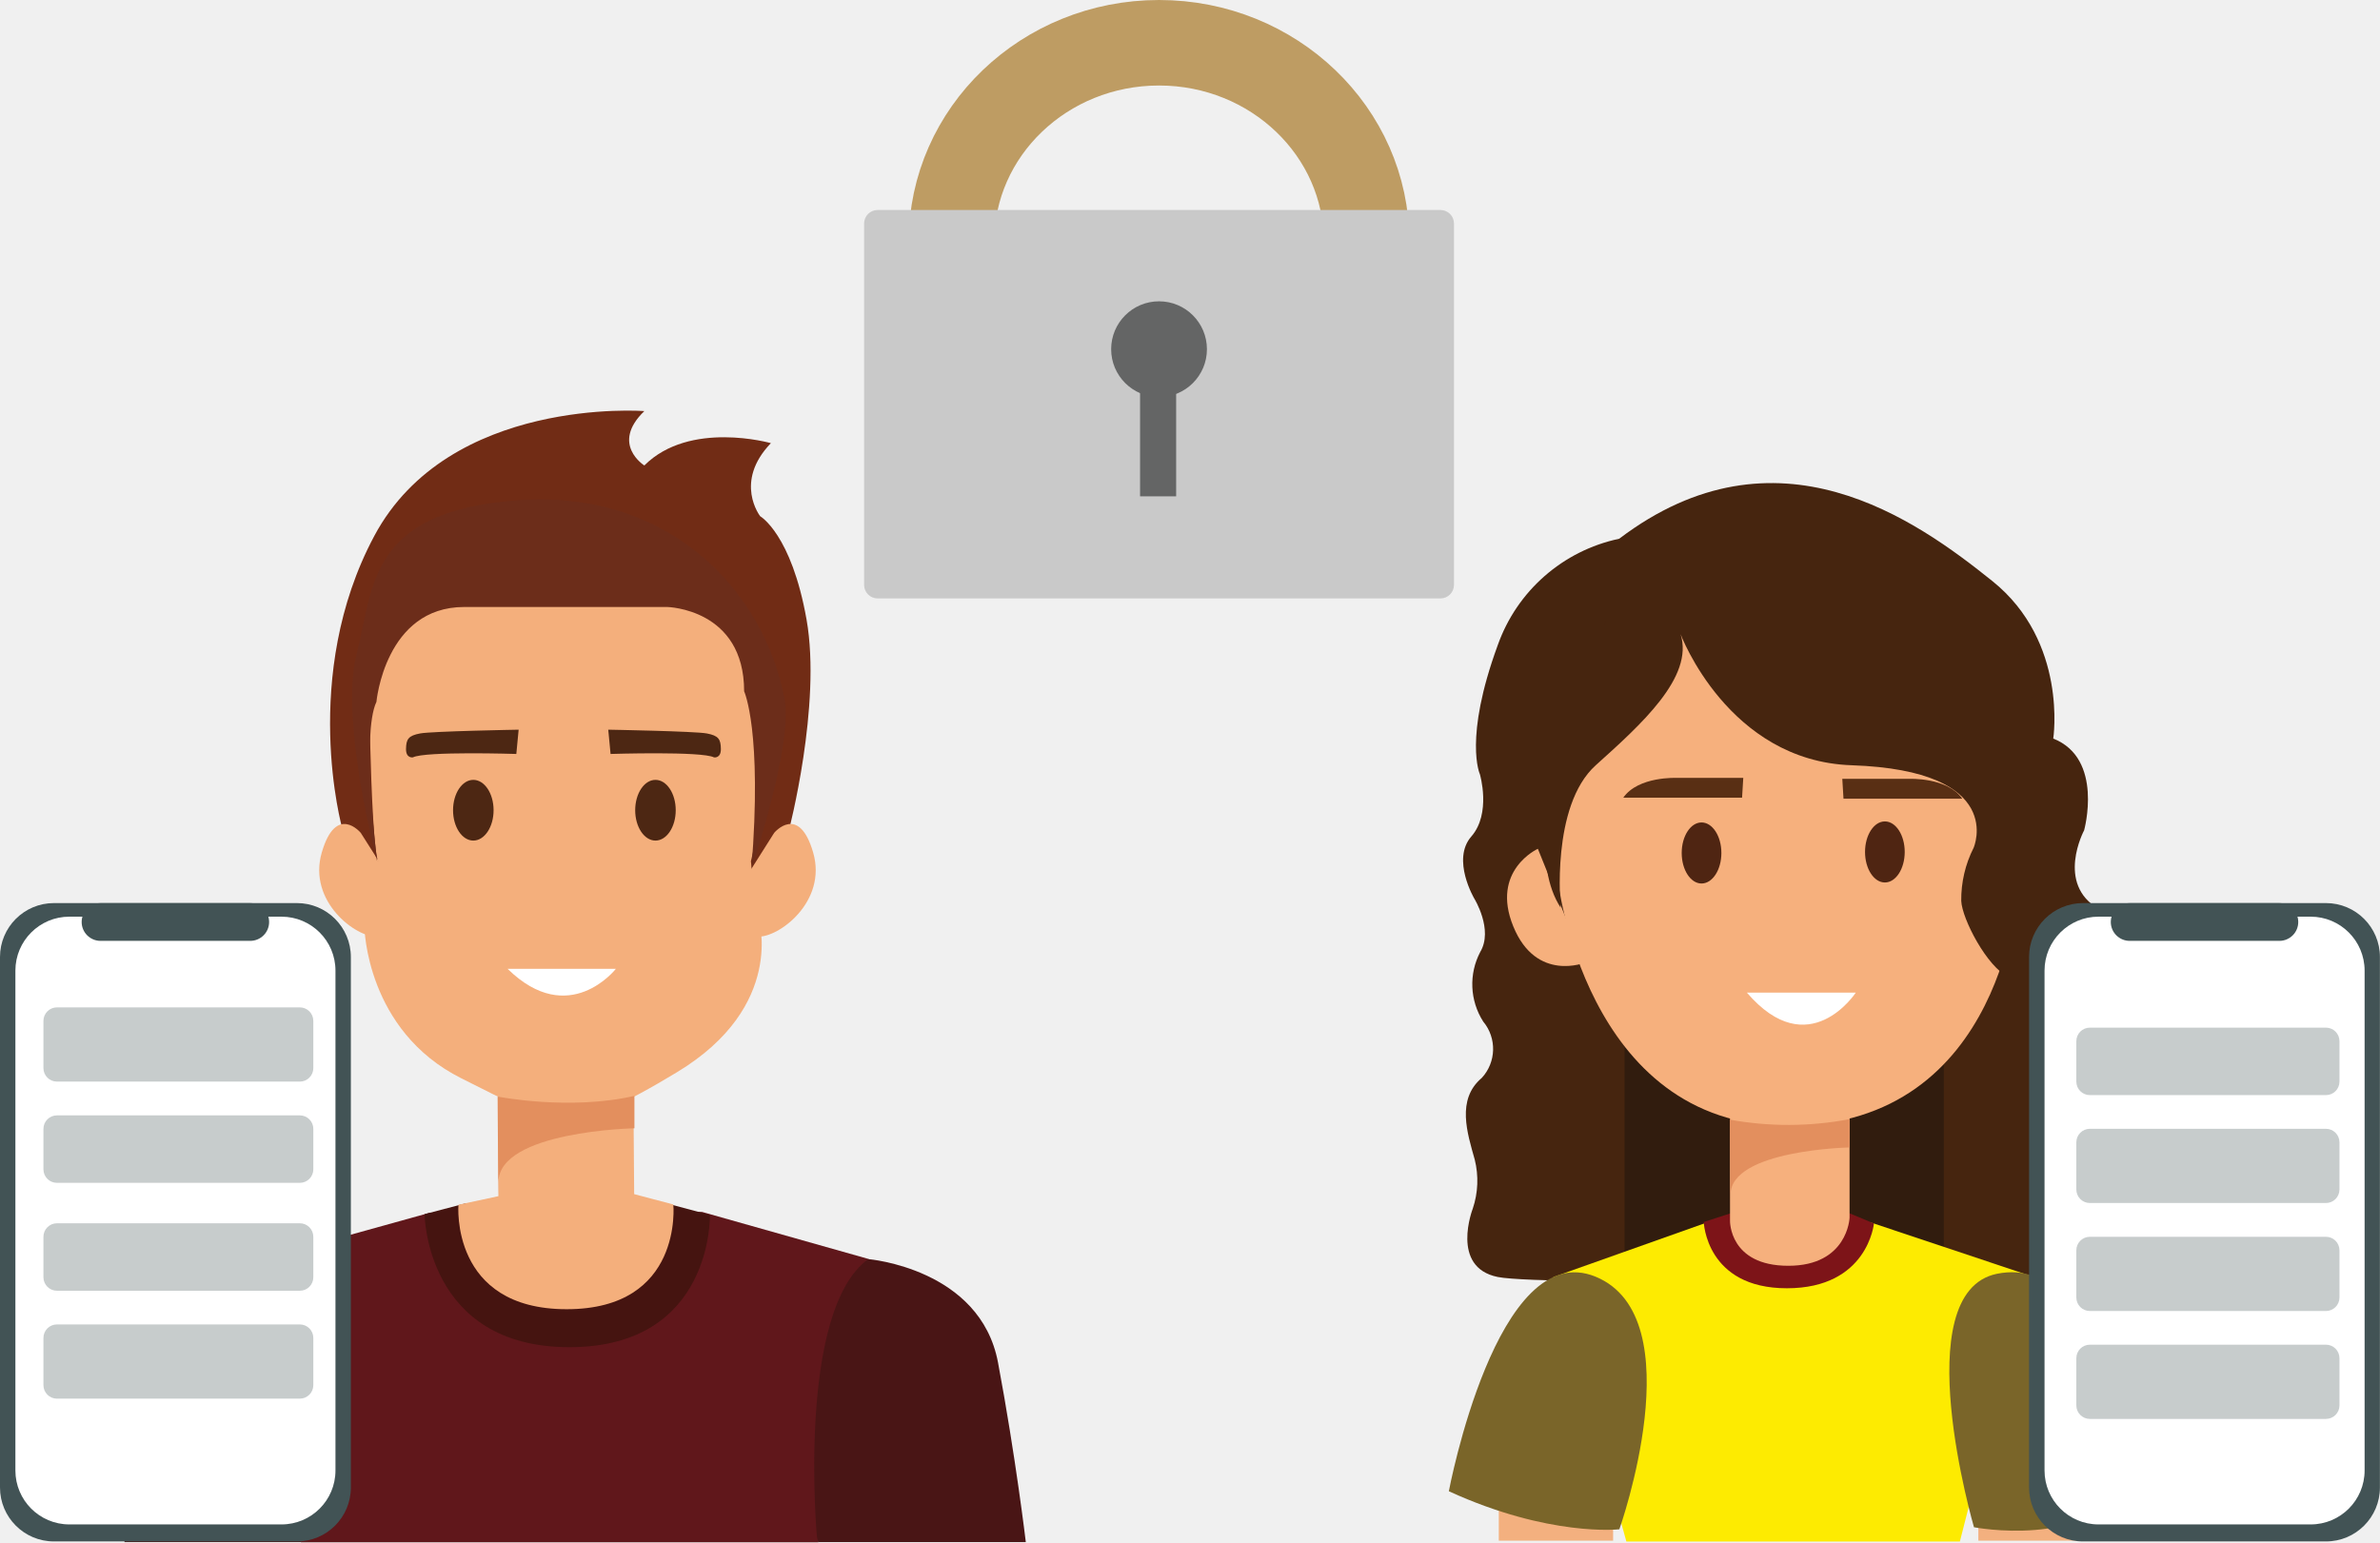
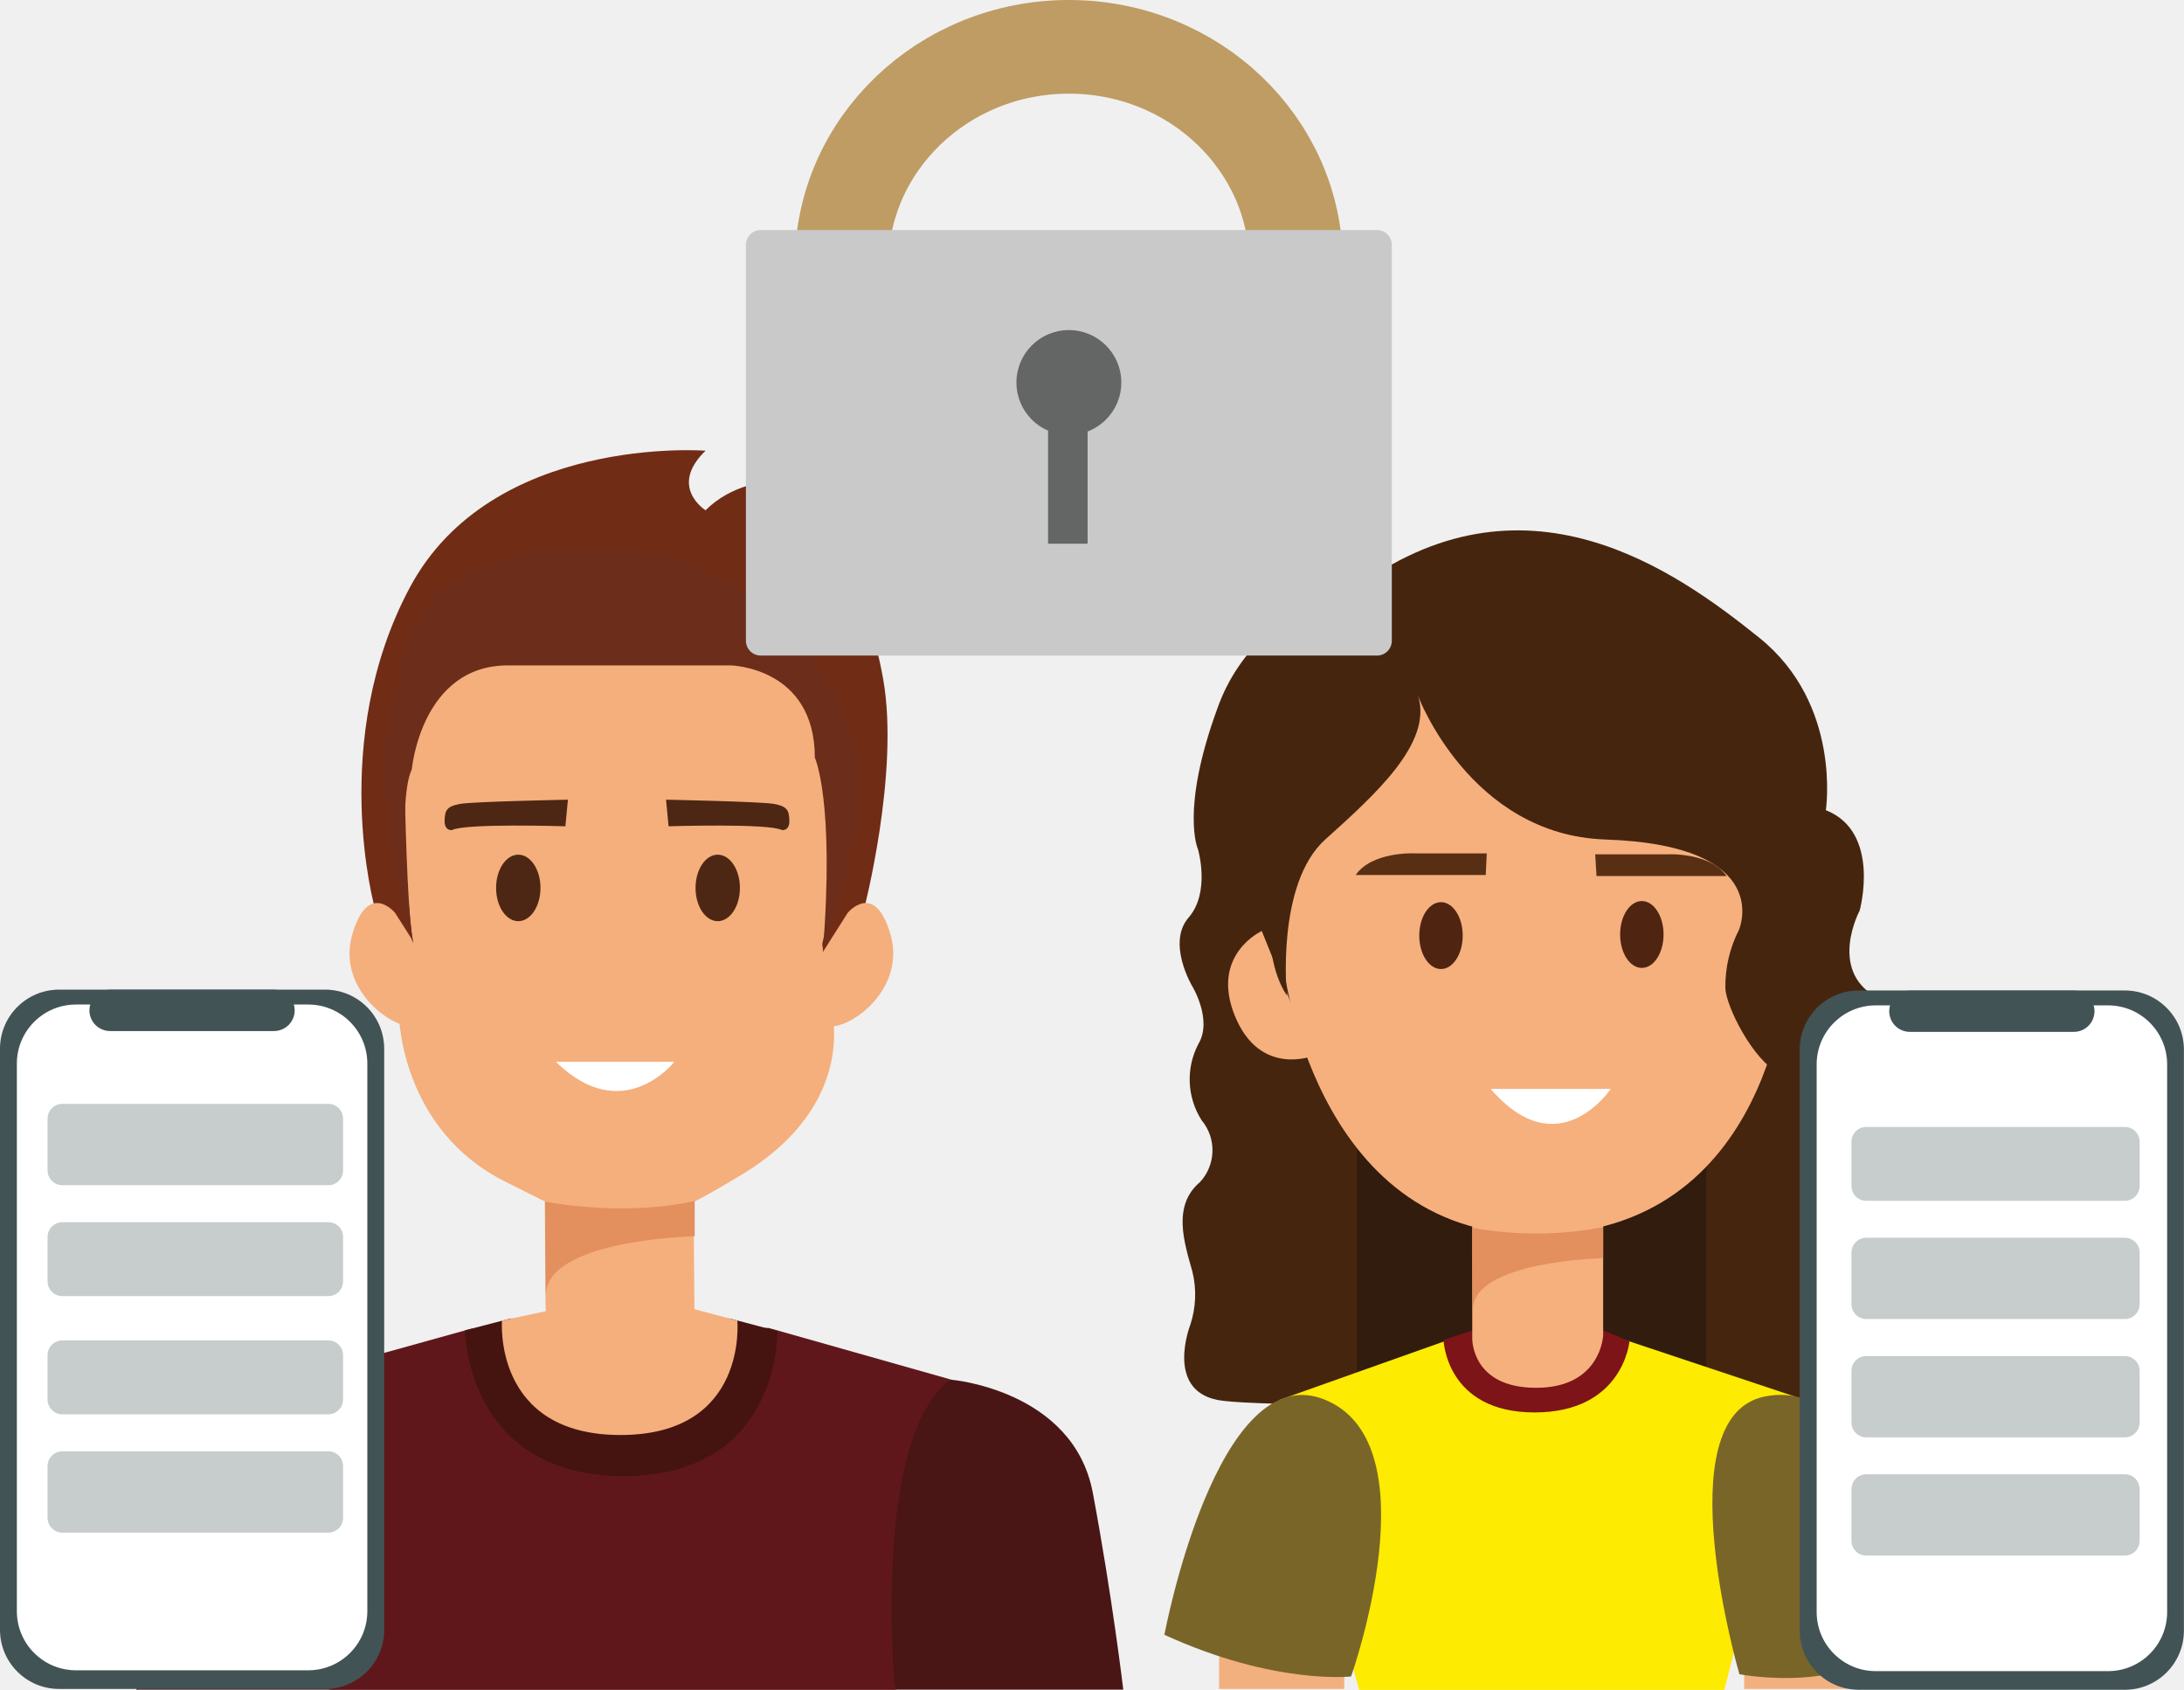
- <svg xmlns="http://www.w3.org/2000/svg" id="Layer_9" data-name="Layer 9" viewBox="0 0 278.32 180.38">
+ <svg xmlns="http://www.w3.org/2000/svg" id="Layer_9" data-name="Layer 9" viewBox="0 0 233.24 180.42">
  <g id="Group_167" data-name="Group 167">
-     <path id="Path_151" data-name="Path 151" d="M366.22,398.09s3.85-14.7,2.08-24.71-5.42-12.09-5.42-12.09-3.13-4,1.25-8.55c0,0-9.49-2.71-14.8,2.61,0,0-4-2.5,0-6.36,0,0-22.83-1.77-31.58,14.6S314,397.78,314,397.78l3.65,4.69,46.7.31Z" transform="translate(-273.98 -300.91)" style="fill:#712c15" />
-     <path id="Path_152" data-name="Path 152" d="M316.6,409.39s.18,12.06,11.34,17.64,12.43,7,25.21-.72,9.54-18,9.54-18l-.9-6.66,2.65-11.59-3.86-15.84s-.77-4.83-7.93-5.19-31.51-1.42-31.51-1.42-4,0-4.12,5.72c0,0,.18,27,1.25,28.46Z" transform="translate(-273.98 -300.91)" style="fill:#f4af7c" />
-     <path id="Path_153" data-name="Path 153" d="M361.39,403.25l3.12-4.93s2.88-3.48,4.56,2.29-4.08,10-6.48,9.84Z" transform="translate(-273.98 -300.91)" style="fill:#f4af7c" />
-     <path id="Path_154" data-name="Path 154" d="M319.3,403.25l-3.13-4.93s-2.88-3.48-4.56,2.29,4.08,10,6.48,9.84Z" transform="translate(-273.98 -300.91)" style="fill:#f4af7c" />
-     <path id="Path_155" data-name="Path 155" d="M324.27,442.74l-21.1,5.86,6,32.69h60.5l5.9-33.13-19.5-5.51Z" transform="translate(-273.98 -300.91)" style="fill:#60171b" />
-     <path id="Path_156" data-name="Path 156" d="M328.47,441.64l-4.84,1.27s.11,15.56,16.94,15.56S357,443,357,443l-5.08-1.35Z" transform="translate(-273.98 -300.91)" style="fill:#451410" />
-     <path id="Path_157" data-name="Path 157" d="M332.26,427.55v13.26l-4.67,1s-1,12.22,12.66,12.22,12.47-12.25,12.47-12.25l-4.58-1.21-.1-13.05Z" transform="translate(-273.98 -300.91)" style="fill:#f4af7c" />
+     <path id="Path_151" data-name="Path 151" d="M366.22,396.23s3.85-14.7,2.08-24.71-5.42-12.09-5.42-12.09-3.13-4,1.25-8.54c0,0-9.49-2.71-14.8,2.6,0,0-4-2.5,0-6.36,0,0-22.83-1.77-31.58,14.6S314,395.92,314,395.92l3.65,4.69,46.7.31Z" transform="translate(-273.98 -299.01)" style="fill:#712c15" />
+     <path id="Path_152" data-name="Path 152" d="M316.6,407.53s.18,12.06,11.34,17.64,12.43,7,25.21-.72,9.54-18,9.54-18l-.9-6.66,2.65-11.59-3.86-15.84s-.77-4.83-7.93-5.19-31.51-1.42-31.51-1.42-4,0-4.12,5.73c0,0,.18,27,1.25,28.45Z" transform="translate(-273.98 -299.01)" style="fill:#f4af7c" />
+     <path id="Path_153" data-name="Path 153" d="M361.39,401.39l3.12-4.92s2.88-3.49,4.56,2.28-4.08,10-6.48,9.85Z" transform="translate(-273.98 -299.01)" style="fill:#f4af7c" />
+     <path id="Path_154" data-name="Path 154" d="M319.3,401.39l-3.13-4.92s-2.88-3.49-4.56,2.28,4.08,10,6.48,9.85Z" transform="translate(-273.98 -299.01)" style="fill:#f4af7c" />
+     <path id="Path_155" data-name="Path 155" d="M324.27,440.88l-21.1,5.86,6,32.69h60.5l5.9-33.12-19.5-5.52Z" transform="translate(-273.98 -299.01)" style="fill:#60171b" />
+     <path id="Path_156" data-name="Path 156" d="M328.47,439.79l-4.84,1.26s.11,15.56,16.94,15.56S357,441.13,357,441.13l-5.08-1.35Z" transform="translate(-273.98 -299.01)" style="fill:#451410" />
+     <path id="Path_157" data-name="Path 157" d="M332.26,425.69V439l-4.67,1s-1,12.22,12.66,12.22S352.72,440,352.72,440l-4.58-1.21-.1-13Z" transform="translate(-273.98 -299.01)" style="fill:#f4af7c" />
    <g id="Group_151" data-name="Group 151">
-       <path id="Path_158" data-name="Path 158" d="M309.29,480.64s4.15-26.34-4.28-32.44c0,0-11.16,1-13.24,12.07s-3.24,21-3.24,21h20.62Z" transform="translate(-273.98 -300.91)" style="fill:#491515" />
-       <path id="Path_159" data-name="Path 159" d="M369.51,480.64s-2.39-26.37,6-32.47c0,0,13.11,1.07,15.18,12.1s3.25,21,3.25,21H369.65Z" transform="translate(-273.98 -300.91)" style="fill:#491515" />
+       <path id="Path_158" data-name="Path 158" d="M309.29,478.78s4.15-26.34-4.28-32.44c0,0-11.16,1-13.24,12.07s-3.24,21-3.24,21h20.62Z" transform="translate(-273.98 -299.01)" style="fill:#491515" />
+       <path id="Path_159" data-name="Path 159" d="M369.51,478.78s-2.39-26.37,6-32.47c0,0,13.11,1.07,15.18,12.1s3.25,21,3.25,21H369.65Z" transform="translate(-273.98 -299.01)" style="fill:#491515" />
    </g>
-     <path id="Path_160" data-name="Path 160" d="M332.17,429.16s8.38,1.67,16-.08v3.79s-15.9.32-15.9,6.32S332.17,428.66,332.17,429.16Z" transform="translate(-273.98 -300.91)" style="fill:#e38f5e" />
-     <ellipse id="Ellipse_30" data-name="Ellipse 30" cx="55.35" cy="94.76" rx="2.37" ry="3.55" style="fill:#4d2713" />
-     <ellipse id="Ellipse_31" data-name="Ellipse 31" cx="76.65" cy="94.76" rx="2.37" ry="3.55" style="fill:#4d2713" />
-     <path id="Path_161" data-name="Path 161" d="M345.11,386.25l.27,2.84s10.68-.34,12.1.4c0,0,.82.14.8-1s-.28-1.54-1.65-1.8S345.11,386.25,345.11,386.25Z" transform="translate(-273.98 -300.91)" style="fill:#4d2713" />
-     <path id="Path_162" data-name="Path 162" d="M334.63,386.25l-.27,2.84s-10.68-.34-12.1.4c0,0-.82.14-.8-1s.28-1.54,1.65-1.8S334.63,386.25,334.63,386.25Z" transform="translate(-273.98 -300.91)" style="fill:#4d2713" />
-     <path id="Path_163" data-name="Path 163" d="M333.34,414.22H346S340.52,421.26,333.34,414.22Z" transform="translate(-273.98 -300.91)" style="fill:#fff" />
-     <path id="Path_164" data-name="Path 164" d="M318.08,401.65S316.19,386.78,318,383c0,0,1-11.1,10.27-11.1H352s9,.18,9,9.86c0,0,2.15,4.62.85,20.79,0,0,4.91-14.61,3.88-19.9-2.47-12.82-13.64-24.53-31.23-23.23s-16.81,10.24-18.82,18S318.08,401.65,318.08,401.65Z" transform="translate(-273.98 -300.91)" style="fill:#6c2d1a" />
+     <path id="Path_160" data-name="Path 160" d="M332.17,427.3s8.38,1.68,16-.07V431s-15.9.32-15.9,6.32S332.17,426.8,332.17,427.3Z" transform="translate(-273.98 -299.01)" style="fill:#e38f5e" />
+     <ellipse id="Ellipse_30" data-name="Ellipse 30" cx="55.35" cy="94.8" rx="2.37" ry="3.55" style="fill:#4d2713" />
+     <ellipse id="Ellipse_31" data-name="Ellipse 31" cx="76.65" cy="94.8" rx="2.37" ry="3.55" style="fill:#4d2713" />
+     <path id="Path_161" data-name="Path 161" d="M345.11,384.39l.27,2.84s10.68-.34,12.1.4c0,0,.82.14.8-1s-.28-1.54-1.65-1.79S345.11,384.39,345.11,384.39Z" transform="translate(-273.98 -299.01)" style="fill:#4d2713" />
+     <path id="Path_162" data-name="Path 162" d="M334.63,384.39l-.27,2.84s-10.68-.34-12.1.4c0,0-.82.14-.8-1s.28-1.54,1.65-1.79S334.63,384.39,334.63,384.39Z" transform="translate(-273.98 -299.01)" style="fill:#4d2713" />
+     <path id="Path_163" data-name="Path 163" d="M333.34,412.37H346S340.52,419.4,333.34,412.37Z" transform="translate(-273.98 -299.01)" style="fill:#fff" />
+     <path id="Path_164" data-name="Path 164" d="M318.08,399.79s-1.89-14.87-.12-18.65c0,0,1-11.09,10.27-11.09H352s9,.17,9,9.85c0,0,2.15,4.62.85,20.79,0,0,4.91-14.61,3.88-19.9C363.18,368,352,356.26,334.42,357.56s-16.81,10.24-18.82,18S318.08,399.79,318.08,399.79Z" transform="translate(-273.98 -299.01)" style="fill:#6c2d1a" />
  </g>
  <g id="Group_168" data-name="Group 168">
-     <rect id="Rectangle_149" data-name="Rectangle 149" y="105.62" width="41.03" height="74.66" rx="6.31" style="fill:#425355" />
-     <rect id="Rectangle_150" data-name="Rectangle 150" x="1.8" y="107.21" width="37.43" height="71.08" rx="6.31" style="fill:#fff" />
-     <rect id="Rectangle_151" data-name="Rectangle 151" x="9.55" y="105.63" width="21.92" height="4.41" rx="2.21" style="fill:#425355" />
+     <rect id="Rectangle_149" data-name="Rectangle 149" y="105.66" width="41.03" height="74.66" rx="6.31" style="fill:#425355" />
+     <rect id="Rectangle_150" data-name="Rectangle 150" x="1.8" y="107.25" width="37.43" height="71.08" rx="6.31" style="fill:#fff" />
+     <rect id="Rectangle_151" data-name="Rectangle 151" x="9.55" y="105.67" width="21.92" height="4.41" rx="2.21" style="fill:#425355" />
  </g>
-   <rect id="Rectangle_165" data-name="Rectangle 165" x="5.08" y="117.82" width="31.56" height="8.68" rx="1.58" style="fill:#425355;opacity:0.299;isolation:isolate" />
-   <rect id="Rectangle_166" data-name="Rectangle 166" x="5.08" y="130.45" width="31.56" height="7.89" rx="1.58" style="fill:#425355;opacity:0.299;isolation:isolate" />
-   <rect id="Rectangle_167" data-name="Rectangle 167" x="5.08" y="143.07" width="31.56" height="7.89" rx="1.58" style="fill:#425355;opacity:0.299;isolation:isolate" />
-   <rect id="Rectangle_168" data-name="Rectangle 168" x="5.08" y="154.9" width="31.56" height="8.68" rx="1.58" style="fill:#425355;opacity:0.299;isolation:isolate" />
+   <rect id="Rectangle_165" data-name="Rectangle 165" x="5.08" y="117.86" width="31.56" height="8.68" rx="1.58" style="fill:#425355;opacity:0.299;isolation:isolate" />
+   <rect id="Rectangle_166" data-name="Rectangle 166" x="5.08" y="130.49" width="31.56" height="7.89" rx="1.58" style="fill:#425355;opacity:0.299;isolation:isolate" />
+   <rect id="Rectangle_167" data-name="Rectangle 167" x="5.08" y="143.11" width="31.56" height="7.89" rx="1.58" style="fill:#425355;opacity:0.299;isolation:isolate" />
+   <rect id="Rectangle_168" data-name="Rectangle 168" x="5.08" y="154.95" width="31.56" height="8.68" rx="1.58" style="fill:#425355;opacity:0.299;isolation:isolate" />
  <g id="Group_178" data-name="Group 178">
-     <path id="Path_194" data-name="Path 194" d="M463.33,363.92a19.3,19.3,0,0,0-14.21,12.47c-4,10.92-2.08,15.07-2.08,15.07s1.36,4.58-1,7.28.35,7.27.35,7.27,2.25,3.64.69,6.24a8.11,8.11,0,0,0,.35,8.14,5,5,0,0,1-.17,6.59c-3,2.53-1.68,6.48-.82,9.56a10.22,10.22,0,0,1-.23,5.72s-2.68,6.87,2.92,8,61.22.24,61.22.24,8-.77,8.28-7.46c.23-5.23.24-7.23.24-7.23s5.48-5.25,1.28-9.57.12-8.28.12-8.28,4.31-7.81-.82-10.73-1.75-9.21-1.75-9.21,2.33-8.39-3.61-10.73c0,0,1.74-11.31-7.12-18.42S481.76,349.94,463.33,363.92Z" transform="translate(-273.98 -300.91)" style="fill:#46250f" />
-     <rect id="Rectangle_173" data-name="Rectangle 173" x="189.98" y="116.59" width="37.33" height="33.95" style="fill:#311c0e" />
+     <path id="Path_194" data-name="Path 194" d="M418.25,362.15A19.3,19.3,0,0,0,404,374.62c-4,10.91-2.08,15.07-2.08,15.07s1.35,4.58-1,7.28.35,7.27.35,7.27,2.25,3.64.69,6.23a8.13,8.13,0,0,0,.35,8.15,5,5,0,0,1-.17,6.59c-3,2.53-1.68,6.48-.82,9.56a10.27,10.27,0,0,1-.23,5.71s-2.69,6.88,2.92,8,61.22.24,61.22.24,8-.77,8.28-7.46c.23-5.23.24-7.23.24-7.23s5.48-5.25,1.28-9.57.12-8.28.12-8.28,4.31-7.81-.82-10.73-1.75-9.21-1.75-9.21,2.33-8.39-3.61-10.73c0,0,1.74-11.31-7.12-18.42S436.68,348.17,418.25,362.15Z" transform="translate(-273.98 -299.01)" style="fill:#46250f" />
+     <rect id="Rectangle_173" data-name="Rectangle 173" x="144.9" y="116.72" width="37.33" height="33.95" style="fill:#311c0e" />
    <g id="Group_171" data-name="Group 171">
-       <rect id="Rectangle_174" data-name="Rectangle 174" x="231.35" y="159.27" width="13.37" height="20.92" style="fill:#f3b07f" />
-       <rect id="Rectangle_175" data-name="Rectangle 175" x="175.27" y="159.27" width="13.37" height="20.92" style="fill:#f3b07f" />
+       <rect id="Rectangle_174" data-name="Rectangle 174" x="186.27" y="159.4" width="13.37" height="20.92" style="fill:#f3b07f" />
+       <rect id="Rectangle_175" data-name="Rectangle 175" x="130.19" y="159.4" width="13.37" height="20.92" style="fill:#f3b07f" />
    </g>
-     <path id="Path_195" data-name="Path 195" d="M455.64,450.26l18-6.39h19.06L513,450.65l-8.35,24.74-1.48,5.81h-39Z" transform="translate(-273.98 -300.91)" style="fill:#fdeb01" />
-     <path id="Path_196" data-name="Path 196" d="M443.41,475.32s5.61-29.86,17.17-25.09,2.77,29.54,2.77,29.54S455.16,480.7,443.41,475.32Z" transform="translate(-273.98 -300.91)" style="fill:#7a6529" />
-     <path id="Path_197" data-name="Path 197" d="M522.8,474.47s-2.39-27.25-15.31-24.58c-10.68,2.2-2.67,29.64-2.67,29.64S517.88,482.06,522.8,474.47Z" transform="translate(-273.98 -300.91)" style="fill:#7a6529" />
-     <path id="Path_198" data-name="Path 198" d="M476.3,442.83l-3.08,1s.25,7.75,9.72,7.75S493.12,444,493.12,444l-3.32-1.38Z" transform="translate(-273.98 -300.91)" style="fill:#7d1418" />
-     <path id="Path_199" data-name="Path 199" d="M476.29,431.27v12.42s-.12,5.26,6.82,5.26,7.16-5.6,7.16-5.6V430.49h-14.1Z" transform="translate(-273.98 -300.91)" style="fill:#f6b07d" />
+     <path id="Path_195" data-name="Path 195" d="M410.56,448.49l18-6.39h19.06l20.34,6.78-8.35,24.74-1.48,5.81h-39Z" transform="translate(-273.98 -299.01)" style="fill:#fdeb01" />
+     <path id="Path_196" data-name="Path 196" d="M398.33,473.55s5.6-29.86,17.17-25.09S418.27,478,418.27,478,410.08,478.93,398.33,473.55Z" transform="translate(-273.98 -299.01)" style="fill:#7a6529" />
+     <path id="Path_197" data-name="Path 197" d="M477.72,472.7s-2.39-27.25-15.32-24.58c-10.67,2.2-2.66,29.64-2.66,29.64S472.8,480.29,477.72,472.7Z" transform="translate(-273.98 -299.01)" style="fill:#7a6529" />
+     <path id="Path_198" data-name="Path 198" d="M431.22,441.06l-3.08,1s.24,7.75,9.72,7.75S448,442.21,448,442.21l-3.32-1.38Z" transform="translate(-273.98 -299.01)" style="fill:#7d1418" />
+     <path id="Path_199" data-name="Path 199" d="M431.21,429.5v12.42s-.12,5.26,6.82,5.26,7.16-5.6,7.16-5.6V428.71h-14.1Z" transform="translate(-273.98 -299.01)" style="fill:#f6b07d" />
    <g id="Group_172" data-name="Group 172">
-       <path id="Path_200" data-name="Path 200" d="M457.35,408.93l-3.53-8.75s-5.56,2.52-2.87,9.09,8.42,4.21,8.42,4.21Z" transform="translate(-273.98 -300.91)" style="fill:#f6b07d" />
+       <path id="Path_200" data-name="Path 200" d="M412.27,407.16l-3.54-8.75s-5.55,2.52-2.86,9.09,8.42,4.21,8.42,4.21Z" transform="translate(-273.98 -299.01)" style="fill:#f6b07d" />
    </g>
-     <path id="Path_201" data-name="Path 201" d="M456.12,403.59s3.12,29,26.89,29c25.59,0,26.94-28.13,26.94-28.13s2.28-37.94-25.19-38.11C453.2,366.19,456.12,403.59,456.12,403.59Z" transform="translate(-273.98 -300.91)" style="fill:#f6b07d" />
-     <ellipse id="Ellipse_33" data-name="Ellipse 33" cx="198.98" cy="99.76" rx="2.32" ry="3.57" style="fill:#4f2512" />
-     <ellipse id="Ellipse_34" data-name="Ellipse 34" cx="220.42" cy="99.64" rx="2.32" ry="3.57" style="fill:#4f2512" />
-     <path id="Path_202" data-name="Path 202" d="M489.42,392h7.79s4.49-.21,6.24,2.32H489.56Z" transform="translate(-273.98 -300.91)" style="fill:#592f14" />
-     <path id="Path_203" data-name="Path 203" d="M477.84,391.89h-7.79s-4.49-.21-6.24,2.31H477.7Z" transform="translate(-273.98 -300.91)" style="fill:#592f14" />
-     <path id="Path_204" data-name="Path 204" d="M478.26,417H491S485.5,425.44,478.26,417Z" transform="translate(-273.98 -300.91)" style="fill:#fff" />
-     <path id="Path_205" data-name="Path 205" d="M476.27,431.86a38.27,38.27,0,0,0,14-.06v3.31s-13.92.28-13.92,5.53S476.27,431.43,476.27,431.86Z" transform="translate(-273.98 -300.91)" style="fill:#e38f5e" />
-     <path id="Path_206" data-name="Path 206" d="M456.49,407.07s-1.19-11.9,4.1-16.66,11.5-10.31,9.92-15.33c0,0,5.55,14.84,20,15.33,18.22.62,14.27,9.65,14.27,9.65a13.4,13.4,0,0,0-1.45,6.21c.08,2.07,3,7.74,5.56,8.93,0,0,12-35.79-6.81-46.89s-33.91-1.79-37.08.45S450.15,397.42,456.49,407.07Z" transform="translate(-273.98 -300.91)" style="fill:#46250f" />
+     <path id="Path_201" data-name="Path 201" d="M411,401.82s3.12,29,26.89,29c25.59,0,26.94-28.13,26.94-28.13s2.28-37.94-25.19-38.11C408.12,364.42,411,401.82,411,401.82Z" transform="translate(-273.98 -299.01)" style="fill:#f6b07d" />
+     <ellipse id="Ellipse_33" data-name="Ellipse 33" cx="153.89" cy="99.89" rx="2.32" ry="3.57" style="fill:#4f2512" />
+     <ellipse id="Ellipse_34" data-name="Ellipse 34" cx="175.34" cy="99.77" rx="2.32" ry="3.57" style="fill:#4f2512" />
+     <path id="Path_202" data-name="Path 202" d="M444.34,390.22h7.79s4.49-.21,6.24,2.32H444.48Z" transform="translate(-273.98 -299.01)" style="fill:#592f14" />
+     <path id="Path_203" data-name="Path 203" d="M432.76,390.12H425s-4.49-.21-6.24,2.31h13.89Z" transform="translate(-273.98 -299.01)" style="fill:#592f14" />
+     <path id="Path_204" data-name="Path 204" d="M433.18,415.27H446S440.41,423.67,433.18,415.27Z" transform="translate(-273.98 -299.01)" style="fill:#fff" />
+     <path id="Path_205" data-name="Path 205" d="M431.19,430.09a38.27,38.27,0,0,0,14-.06v3.31s-13.92.28-13.92,5.53S431.19,429.66,431.19,430.09Z" transform="translate(-273.98 -299.01)" style="fill:#e38f5e" />
+     <path id="Path_206" data-name="Path 206" d="M411.41,405.3s-1.19-11.9,4.1-16.66,11.5-10.31,9.91-15.33c0,0,5.56,14.84,20,15.33,18.22.62,14.27,9.65,14.27,9.65a13.25,13.25,0,0,0-1.45,6.21c.08,2.07,3.05,7.74,5.56,8.93,0,0,12-35.79-6.81-46.89s-33.91-1.79-37.08.45S405.07,395.65,411.41,405.3Z" transform="translate(-273.98 -299.01)" style="fill:#46250f" />
  </g>
  <g id="Group_170" data-name="Group 170">
-     <rect id="Rectangle_149-2" data-name="Rectangle 149-2" x="237.28" y="105.62" width="41.03" height="74.66" rx="6.31" style="fill:#425355" />
-     <rect id="Rectangle_150-2" data-name="Rectangle 150-2" x="239.09" y="107.21" width="37.43" height="71.08" rx="6.31" style="fill:#fff" />
-     <rect id="Rectangle_151-2" data-name="Rectangle 151-2" x="246.84" y="105.63" width="21.92" height="4.41" rx="2.21" style="fill:#425355" />
+     <rect id="Rectangle_149-2" data-name="Rectangle 149-2" x="192.2" y="105.75" width="41.03" height="74.66" rx="6.31" style="fill:#425355" />
+     <rect id="Rectangle_150-2" data-name="Rectangle 150-2" x="194.01" y="107.34" width="37.43" height="71.08" rx="6.31" style="fill:#fff" />
+     <rect id="Rectangle_151-2" data-name="Rectangle 151-2" x="201.76" y="105.76" width="21.92" height="4.41" rx="2.21" style="fill:#425355" />
  </g>
-   <rect id="Rectangle_169" data-name="Rectangle 169" x="242.81" y="120.19" width="30.77" height="7.89" rx="1.58" style="fill:#425355;opacity:0.299;isolation:isolate" />
-   <rect id="Rectangle_170" data-name="Rectangle 170" x="242.81" y="132.02" width="30.77" height="8.68" rx="1.58" style="fill:#425355;opacity:0.299;isolation:isolate" />
-   <rect id="Rectangle_171" data-name="Rectangle 171" x="242.81" y="144.65" width="30.77" height="8.68" rx="1.58" style="fill:#425355;opacity:0.299;isolation:isolate" />
-   <rect id="Rectangle_172" data-name="Rectangle 172" x="242.81" y="157.27" width="30.77" height="8.68" rx="1.58" style="fill:#425355;opacity:0.299;isolation:isolate" />
+   <rect id="Rectangle_169" data-name="Rectangle 169" x="197.73" y="120.32" width="30.77" height="7.89" rx="1.58" style="fill:#425355;opacity:0.299;isolation:isolate" />
+   <rect id="Rectangle_170" data-name="Rectangle 170" x="197.73" y="132.15" width="30.77" height="8.68" rx="1.58" style="fill:#425355;opacity:0.299;isolation:isolate" />
+   <rect id="Rectangle_171" data-name="Rectangle 171" x="197.73" y="144.78" width="30.77" height="8.68" rx="1.58" style="fill:#425355;opacity:0.299;isolation:isolate" />
+   <rect id="Rectangle_172" data-name="Rectangle 172" x="197.73" y="157.4" width="30.77" height="8.68" rx="1.58" style="fill:#425355;opacity:0.299;isolation:isolate" />
  <g id="Group_180" data-name="Group 180">
-     <ellipse id="Ellipse_35" data-name="Ellipse 35" cx="135.54" cy="28.27" rx="24.27" ry="23.27" style="fill:none;stroke:#be9c63;stroke-miterlimit:10;stroke-width:10px" />
-     <rect id="Rectangle_186" data-name="Rectangle 186" x="101.05" y="24.56" width="68.98" height="45.43" rx="1.58" style="fill:#c9c9c9" />
+     <ellipse id="Ellipse_35" data-name="Ellipse 35" cx="114.15" cy="28.27" rx="24.27" ry="23.27" style="fill:none;stroke:#be9c63;stroke-miterlimit:10;stroke-width:10px" />
+     <rect id="Rectangle_186" data-name="Rectangle 186" x="79.66" y="24.56" width="68.98" height="45.43" rx="1.58" style="fill:#c9c9c9" />
    <g id="Group_179" data-name="Group 179">
-       <circle id="Ellipse_36" data-name="Ellipse 36" cx="135.54" cy="40.84" r="5.6" style="fill:#646565" />
-       <rect id="Rectangle_187" data-name="Rectangle 187" x="133.32" y="43.48" width="4.22" height="14.57" style="fill:#646565" />
+       <circle id="Ellipse_36" data-name="Ellipse 36" cx="114.15" cy="40.84" r="5.6" style="fill:#646565" />
+       <rect id="Rectangle_187" data-name="Rectangle 187" x="111.93" y="43.48" width="4.22" height="14.57" style="fill:#646565" />
    </g>
  </g>
</svg>
